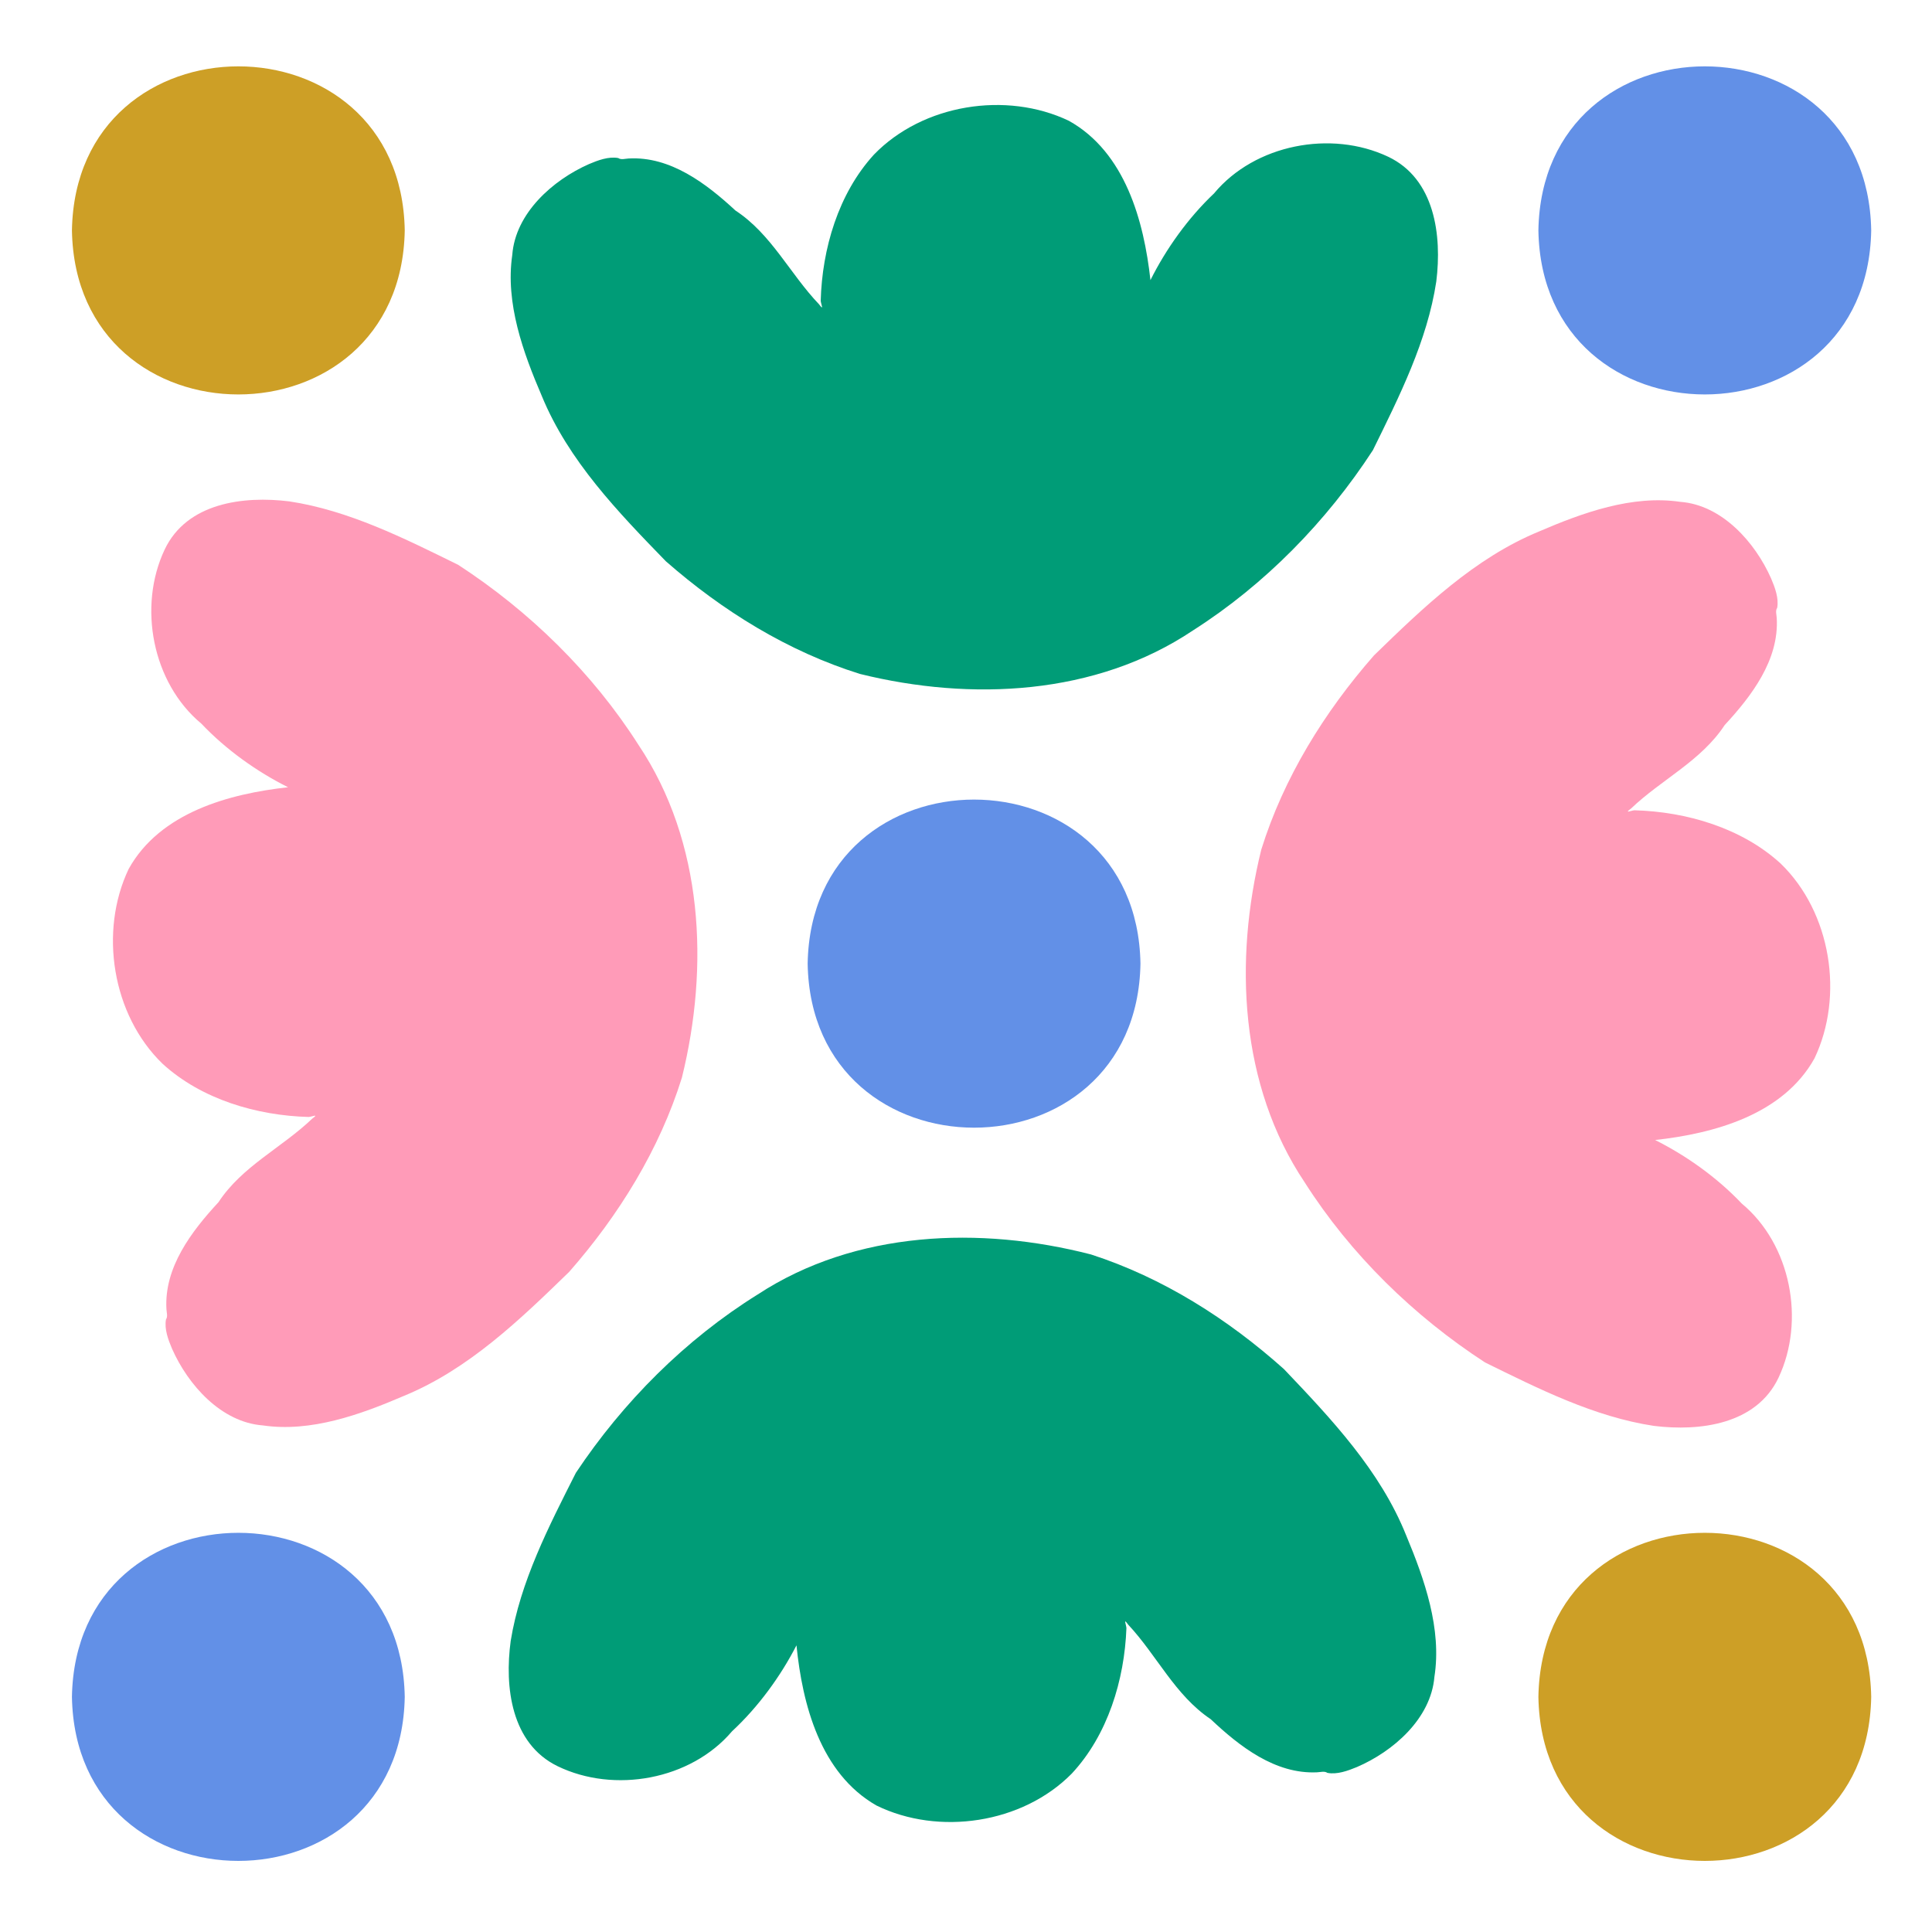
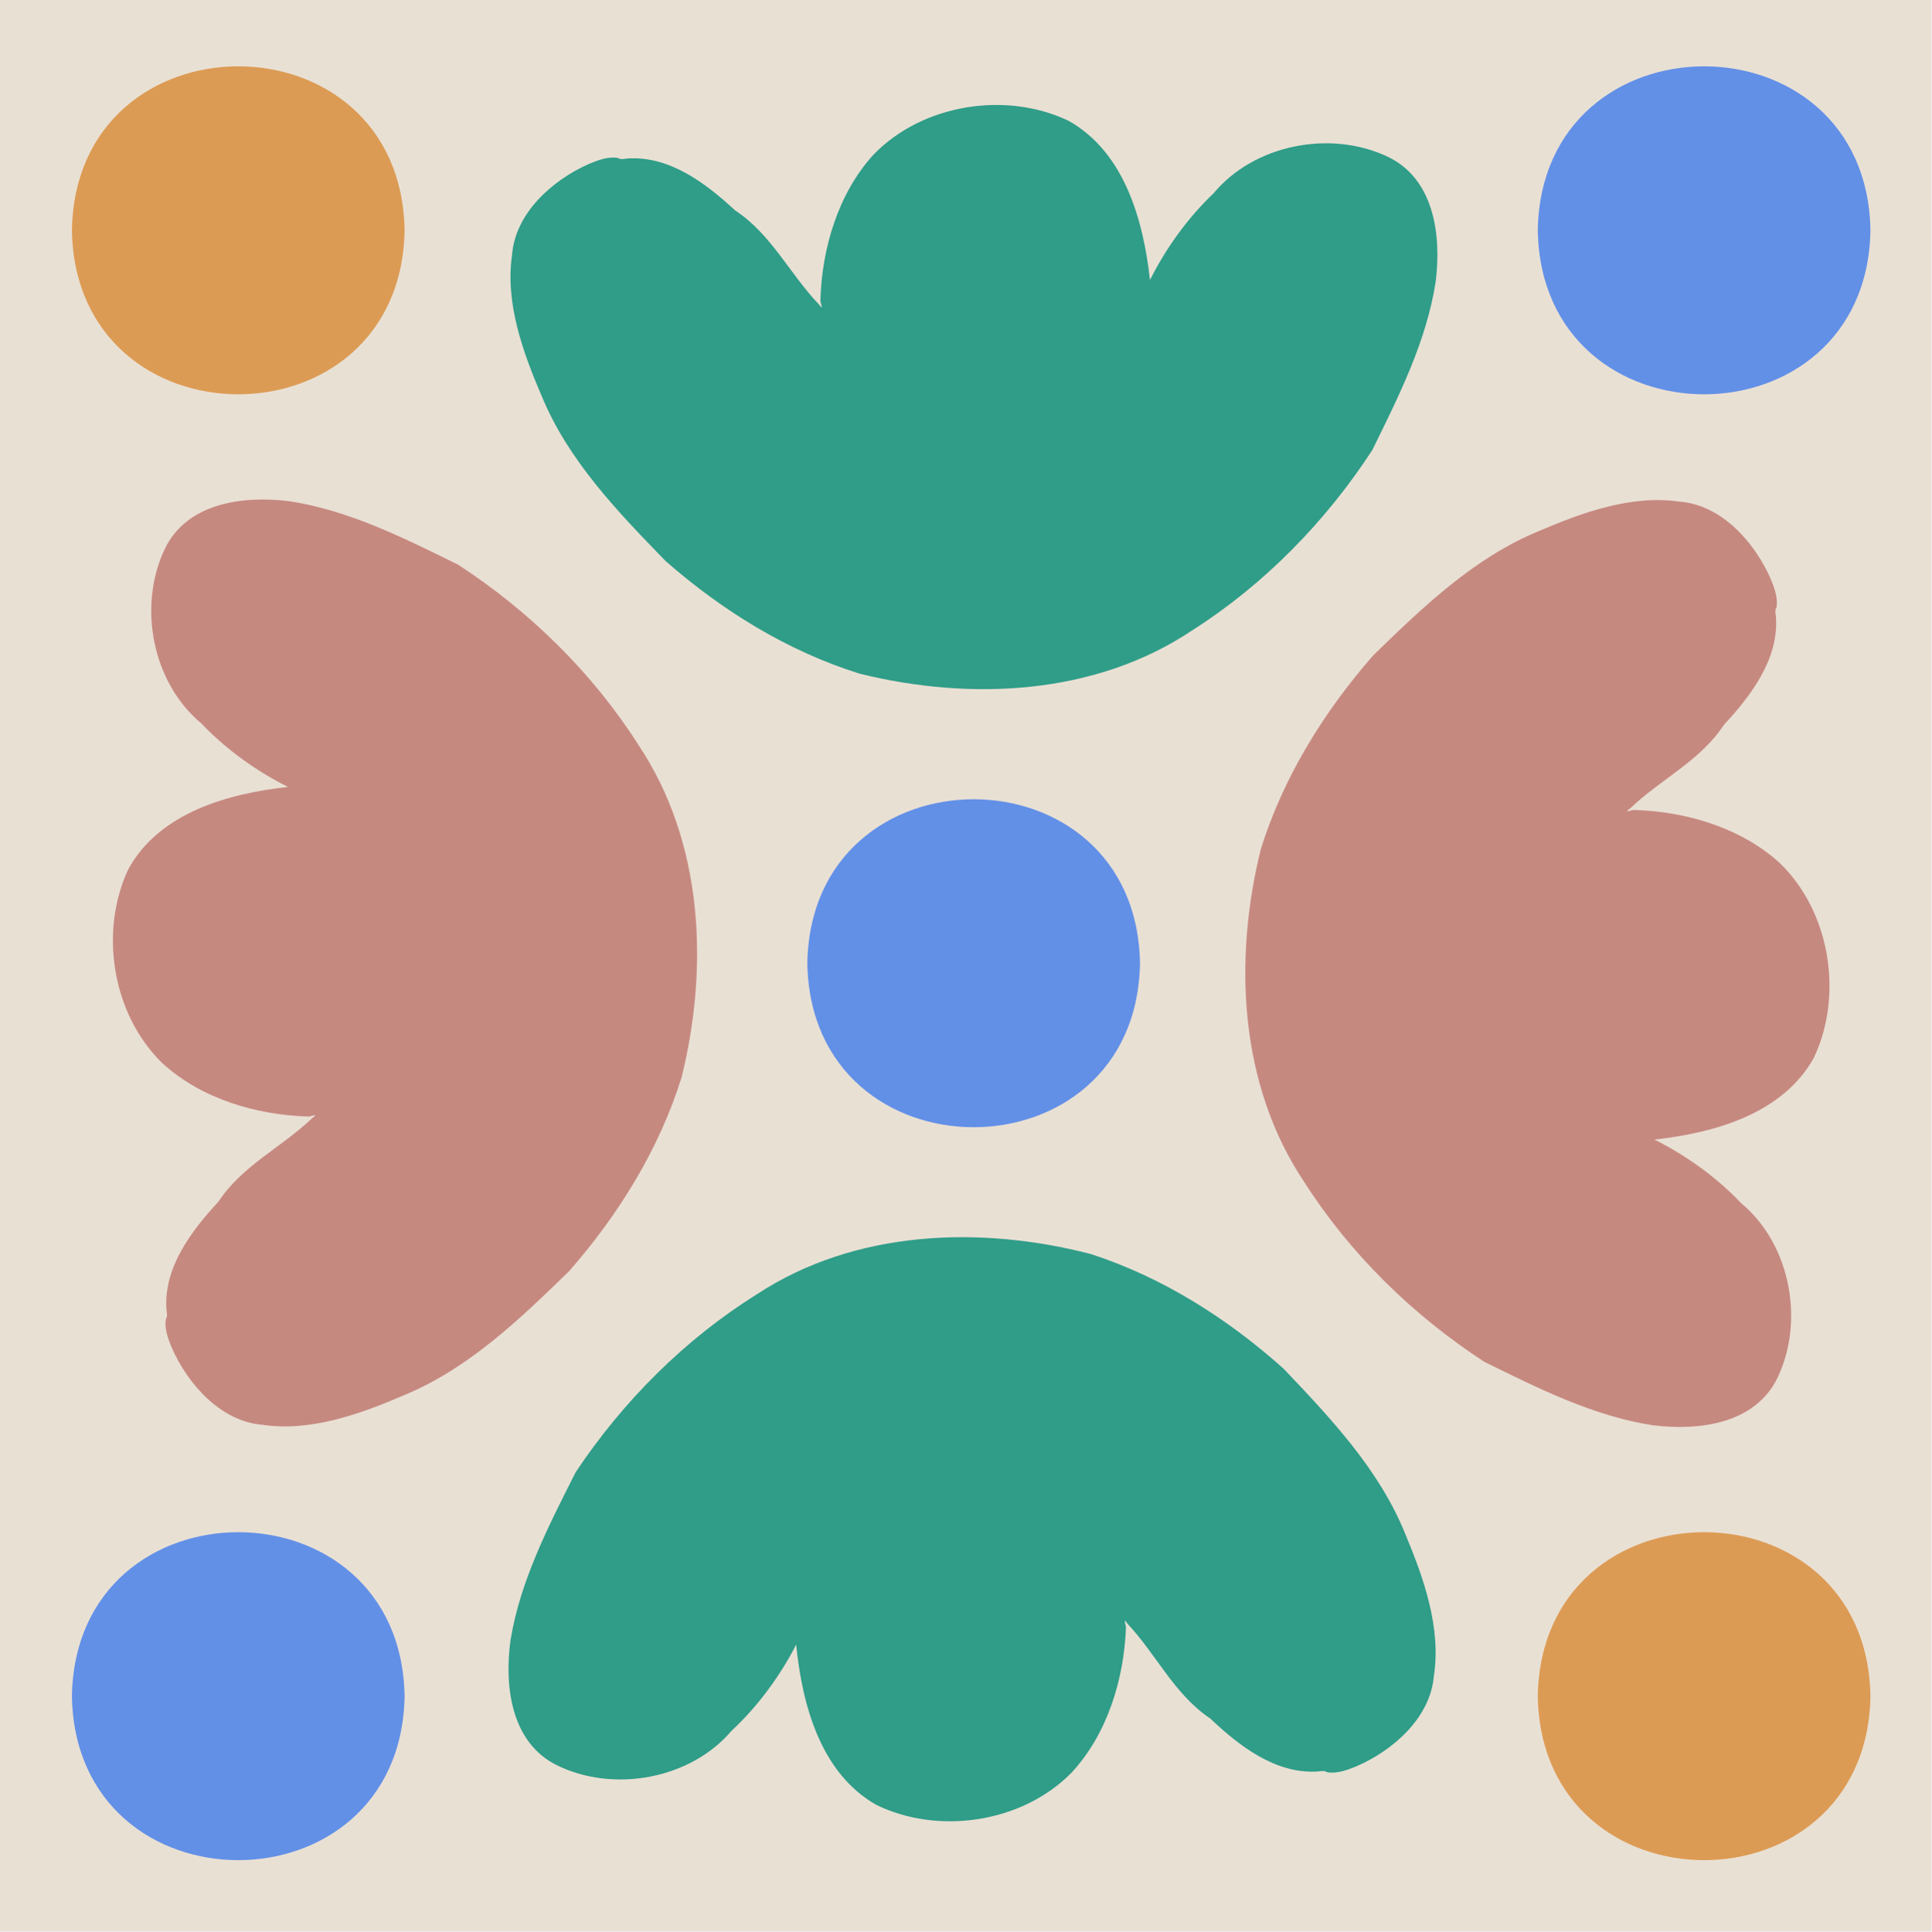
- <svg xmlns="http://www.w3.org/2000/svg" id="Calque_1" data-name="Calque 1" width="200mm" height="200mm" viewBox="0 0 566.93 566.93">
-   <rect x="0" y="0" width="566.93" height="566.93" fill="#fff" />
-   <path d="M549.09,67.61c-1.1,64.19-96.58,64.18-97.66,0,1.1-64.19,96.58-64.18,97.66,0Z" fill="#6290e7" />
-   <path d="M118.77,67.61c-1.1,64.19-96.58,64.18-97.66,0,1.1-64.19,96.58-64.18,97.66,0Z" fill="#cd9f26" />
-   <path d="M549.09,497.93c-1.1,64.19-96.58,64.18-97.66,0,1.1-64.19,96.58-64.18,97.66,0Z" fill="#cd9f26" />
-   <path d="M118.77,497.93c-1.1,64.19-96.58,64.18-97.66,0,1.1-64.19,96.58-64.18,97.66,0Z" fill="#6290e7" />
-   <path d="M334.66,282.77c-1.1,64.19-96.58,64.18-97.66,0,1.1-64.19,96.58-64.18,97.66,0Z" fill="#6290e7" />
-   <path d="M356.28,56.73c-7.69,7.27-14.16,16.39-18.69,25.47-1.91-17.27-7.38-37.52-23.95-46.76-18.31-8.74-42.84-4.92-57.21,9.95-10.43,11.42-15.19,27.64-15.6,42.88.11,1.12,1.07,3.12-.51,1-8.53-8.93-13.94-20.56-24.5-27.49-8.53-7.89-19.11-15.98-31.37-15.27-.93.04-2.21.46-3.02-.13-2.84-.53-6.01.67-8.62,1.78-10.62,4.69-21.58,14.42-22.49,26.67-2.07,14.11,3.19,28.62,8.69,41.42,7.8,18.95,22.37,34.03,36.38,48.45,16.57,14.53,35.86,26.49,56.99,33.07,32.56,8.04,69.15,6.34,97.65-12.75,21.17-13.48,39.24-32.02,52.83-52.91,7.76-15.78,15.97-32.07,18.61-49.52,1.68-13.53-.42-30.1-14.13-36.6-16.73-7.91-39.1-3.63-51.06,10.73Z" fill="#009c77" />
-   <path d="M214.76,508.08c7.77-7.19,14.33-16.25,18.96-25.27,1.73,17.29,6.99,37.59,23.47,47,18.22,8.93,42.79,5.36,57.31-9.36,10.54-11.31,15.48-27.48,16.04-42.72-.1-1.12-1.03-3.13.52-.99,8.43,9.02,13.72,20.71,24.21,27.74,8.45,7.98,18.94,16.18,31.21,15.59.93-.03,2.21-.43,3.02.16,2.83.56,6.02-.61,8.64-1.69,10.67-4.58,21.73-14.19,22.77-26.44,2.22-14.09-2.89-28.65-8.26-41.51-7.6-19.03-22.01-34.26-35.87-48.82-16.42-14.7-35.58-26.86-56.64-33.66-32.48-8.37-69.08-7.05-97.78,11.73-21.31,13.26-39.57,31.61-53.38,52.36-7.93,15.7-16.3,31.9-19.12,49.32-1.83,13.51.11,30.1,13.75,36.75,16.64,8.08,39.06,4.03,51.17-10.2Z" fill="#009c77" />
-   <path d="M59.06,212.32c7.27,7.69,16.39,14.16,25.47,18.69-17.27,1.91-37.52,7.38-46.76,23.95-8.74,18.31-4.92,42.84,9.95,57.21,11.42,10.43,27.64,15.19,42.88,15.6,1.12-.11,3.12-1.07,1,.51-8.93,8.53-20.56,13.94-27.49,24.5-7.89,8.53-15.98,19.11-15.27,31.37.04.93.46,2.21-.13,3.02-.53,2.84.67,6.01,1.78,8.62,4.69,10.62,14.42,21.58,26.67,22.49,14.11,2.07,28.62-3.19,41.42-8.69,18.95-7.8,34.03-22.37,48.45-36.38,14.53-16.57,26.49-35.86,33.07-56.99,8.04-32.56,6.34-69.15-12.75-97.65-13.48-21.17-32.02-39.24-52.91-52.83-15.78-7.76-32.07-15.97-49.52-18.61-13.53-1.68-30.1.42-36.6,14.13-7.91,16.73-3.63,39.1,10.73,51.06Z" fill="#ff9bb8" />
-   <path d="M511.15,353.22c-7.27-7.69-16.39-14.16-25.47-18.69,17.27-1.91,37.52-7.38,46.76-23.95,8.74-18.31,4.92-42.84-9.95-57.21-11.42-10.43-27.64-15.19-42.88-15.6-1.12.11-3.12,1.07-1-.51,8.93-8.53,20.56-13.94,27.49-24.5,7.89-8.53,15.98-19.11,15.27-31.37-.04-.93-.46-2.21.13-3.02.53-2.84-.67-6.01-1.78-8.62-4.69-10.62-14.42-21.58-26.67-22.49-14.11-2.07-28.62,3.19-41.42,8.69-18.95,7.8-34.03,22.37-48.45,36.38-14.53,16.57-26.49,35.86-33.07,56.99-8.04,32.56-6.34,69.15,12.75,97.65,13.48,21.17,32.02,39.24,52.91,52.83,15.78,7.76,32.07,15.97,49.52,18.61,13.53,1.68,30.1-.42,36.6-14.13,7.91-16.73,3.63-39.1-10.73-51.06Z" fill="#ff9bb8" />
+ <svg xmlns="http://www.w3.org/2000/svg" viewBox="0 0 566.93 566.93">
+   <g id="zone-1" data-color-id="WT000">
+     <rect x="0" y="0" width="566.93" height="566.93" fill="#e9e0d4" />
+   </g>
+   <g id="zone-2">
+     <path d="M549.09,67.61c-1.1,64.19-96.58,64.18-97.66,0,1.1-64.19,96.58-64.18,97.66,0Z" fill="#6290e7" />
+     <path d="M118.77,497.93c-1.1,64.19-96.58,64.18-97.66,0,1.1-64.19,96.58-64.18,97.66,0Z" fill="#6290e7" />
+     <path d="M334.66,282.77c-1.1,64.19-96.58,64.18-97.66,0,1.1-64.19,96.58-64.18,97.66,0Z" fill="#6290e7" />
+   </g>
+   <g id="zone-3" data-color-id="GN011">
+     <path d="M356.28,56.73c-7.69,7.27-14.16,16.39-18.69,25.47-1.91-17.27-7.38-37.52-23.95-46.76-18.31-8.74-42.84-4.92-57.21,9.95-10.43,11.42-15.19,27.64-15.6,42.88.11,1.12,1.07,3.12-.51,1-8.53-8.93-13.94-20.56-24.5-27.49-8.53-7.89-19.11-15.98-31.37-15.27-.93.04-2.21.46-3.02-.13-2.84-.53-6.01.67-8.62,1.78-10.62,4.69-21.58,14.42-22.49,26.67-2.07,14.11,3.19,28.62,8.69,41.42,7.8,18.95,22.37,34.03,36.38,48.45,16.57,14.53,35.86,26.49,56.99,33.07,32.56,8.04,69.15,6.34,97.65-12.75,21.17-13.48,39.24-32.02,52.83-52.91,7.76-15.78,15.97-32.07,18.61-49.52,1.68-13.53-.42-30.1-14.13-36.6-16.73-7.91-39.1-3.63-51.06,10.73Z" fill="#2f9d88" />
+     <path d="M214.76,508.08c7.77-7.19,14.33-16.25,18.96-25.27,1.73,17.29,6.99,37.59,23.47,47,18.22,8.93,42.79,5.36,57.31-9.36,10.54-11.31,15.48-27.48,16.04-42.72-.1-1.12-1.03-3.13.52-.99,8.43,9.02,13.72,20.71,24.21,27.74,8.45,7.98,18.94,16.18,31.21,15.59.93-.03,2.21-.43,3.02.16,2.83.56,6.02-.61,8.64-1.69,10.67-4.58,21.73-14.19,22.77-26.44,2.22-14.09-2.89-28.65-8.26-41.51-7.6-19.03-22.01-34.26-35.87-48.82-16.42-14.7-35.58-26.86-56.64-33.66-32.48-8.37-69.08-7.05-97.78,11.73-21.31,13.26-39.57,31.61-53.38,52.36-7.93,15.7-16.3,31.9-19.12,49.32-1.83,13.51.11,30.1,13.75,36.75,16.64,8.08,39.06,4.03,51.17-10.2Z" fill="#2f9d88" />
+   </g>
+   <g id="zone-4" data-color-id="YL001">
+     <path d="M118.77,67.61c-1.1,64.19-96.58,64.18-97.66,0,1.1-64.19,96.58-64.18,97.66,0Z" fill="#dc9b54" />
+     <path d="M549.09,497.93c-1.1,64.19-96.58,64.18-97.66,0,1.1-64.19,96.58-64.18,97.66,0Z" fill="#dc9b54" />
+   </g>
+   <g id="zone-5" data-color-id="RD006">
+     <path d="M59.06,212.32c7.27,7.69,16.39,14.16,25.47,18.69-17.27,1.91-37.52,7.38-46.76,23.95-8.74,18.31-4.92,42.84,9.95,57.21,11.42,10.43,27.64,15.19,42.88,15.6,1.12-.11,3.12-1.07,1,.51-8.93,8.53-20.56,13.94-27.49,24.5-7.89,8.53-15.98,19.11-15.27,31.37.04.93.46,2.21-.13,3.02-.53,2.84.67,6.01,1.78,8.62,4.69,10.62,14.42,21.58,26.67,22.49,14.11,2.07,28.62-3.19,41.42-8.69,18.95-7.8,34.03-22.37,48.45-36.38,14.53-16.57,26.49-35.86,33.07-56.99,8.04-32.56,6.34-69.15-12.75-97.65-13.48-21.17-32.02-39.24-52.91-52.83-15.78-7.76-32.07-15.97-49.52-18.61-13.53-1.68-30.1.42-36.6,14.13-7.91,16.73-3.63,39.1,10.73,51.06Z" fill="#c68980" />
+     <path d="M511.15,353.22c-7.27-7.69-16.39-14.16-25.47-18.69,17.27-1.91,37.52-7.38,46.76-23.95,8.74-18.31,4.92-42.84-9.95-57.21-11.42-10.43-27.64-15.19-42.88-15.6-1.12.11-3.12,1.07-1-.51,8.93-8.53,20.56-13.94,27.49-24.5,7.89-8.53,15.98-19.11,15.27-31.37-.04-.93-.46-2.21.13-3.02.53-2.84-.67-6.01-1.78-8.62-4.69-10.62-14.42-21.58-26.67-22.49-14.11-2.07-28.62,3.19-41.42,8.69-18.95,7.8-34.03,22.37-48.45,36.38-14.53,16.57-26.49,35.86-33.07,56.99-8.04,32.56-6.34,69.15,12.75,97.65,13.48,21.17,32.02,39.24,52.91,52.83,15.78,7.76,32.07,15.97,49.52,18.61,13.53,1.68,30.1-.42,36.6-14.13,7.91-16.73,3.63-39.1-10.73-51.06Z" fill="#c68980" />
+   </g>
</svg>
